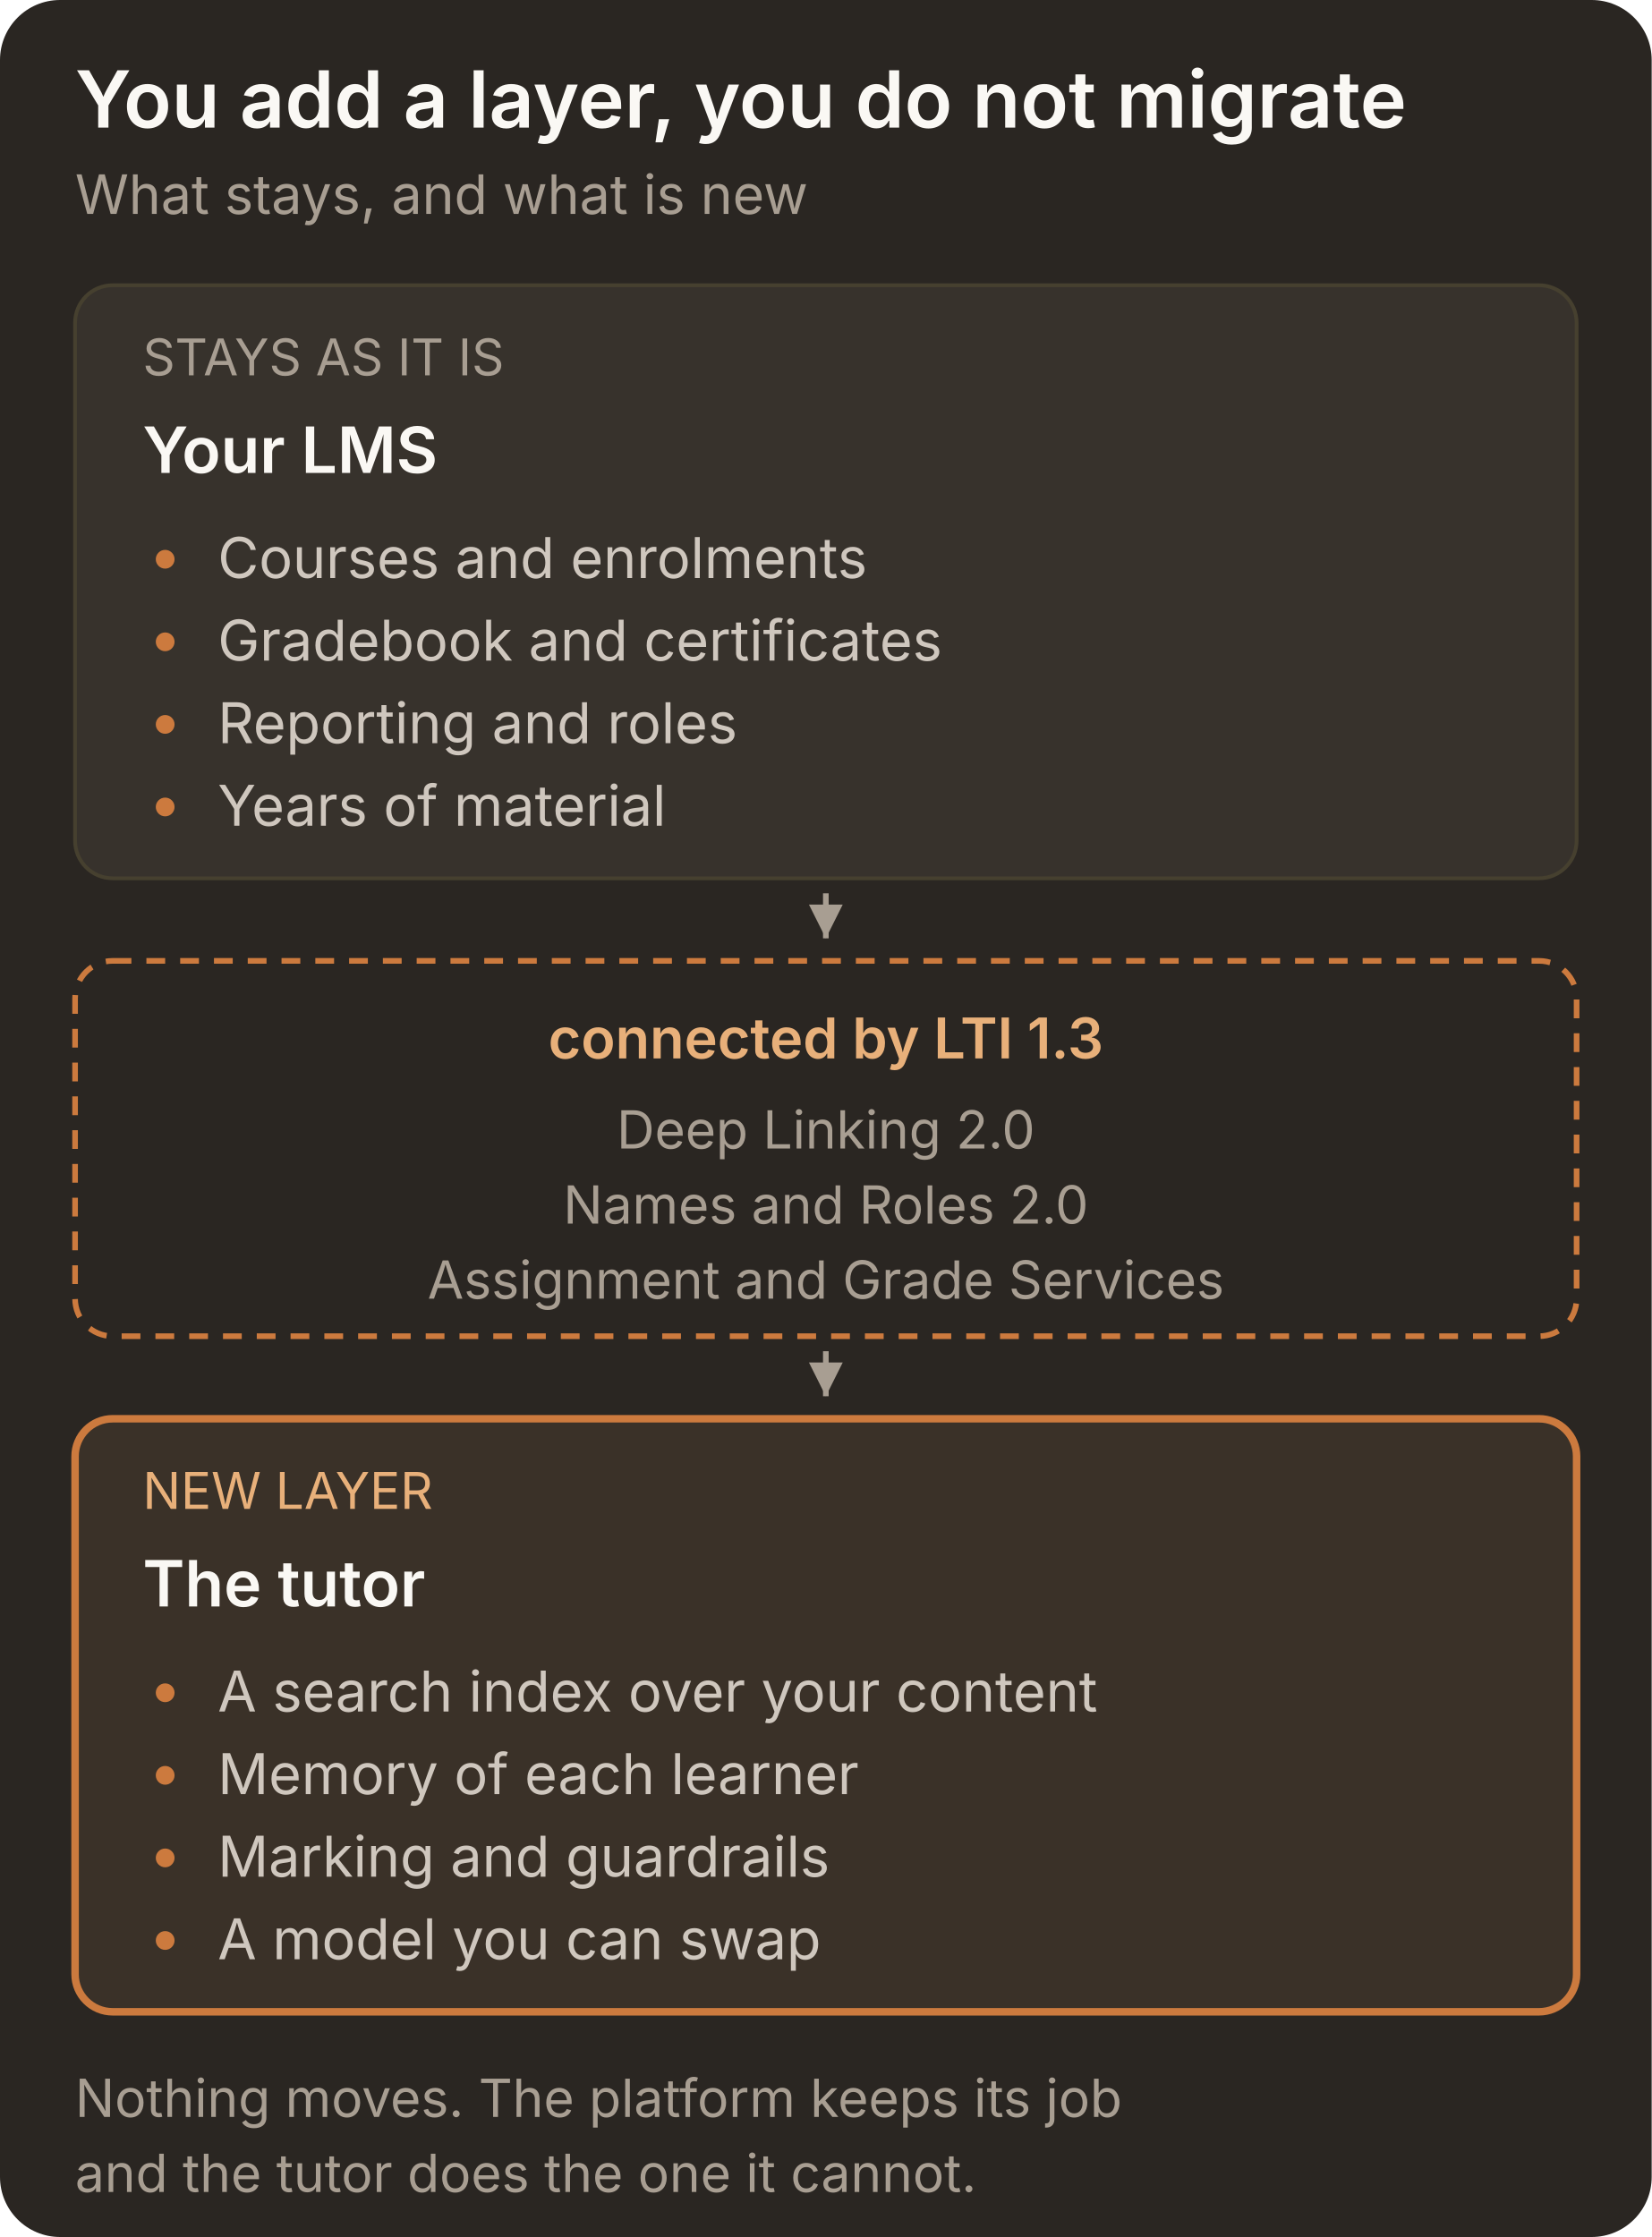
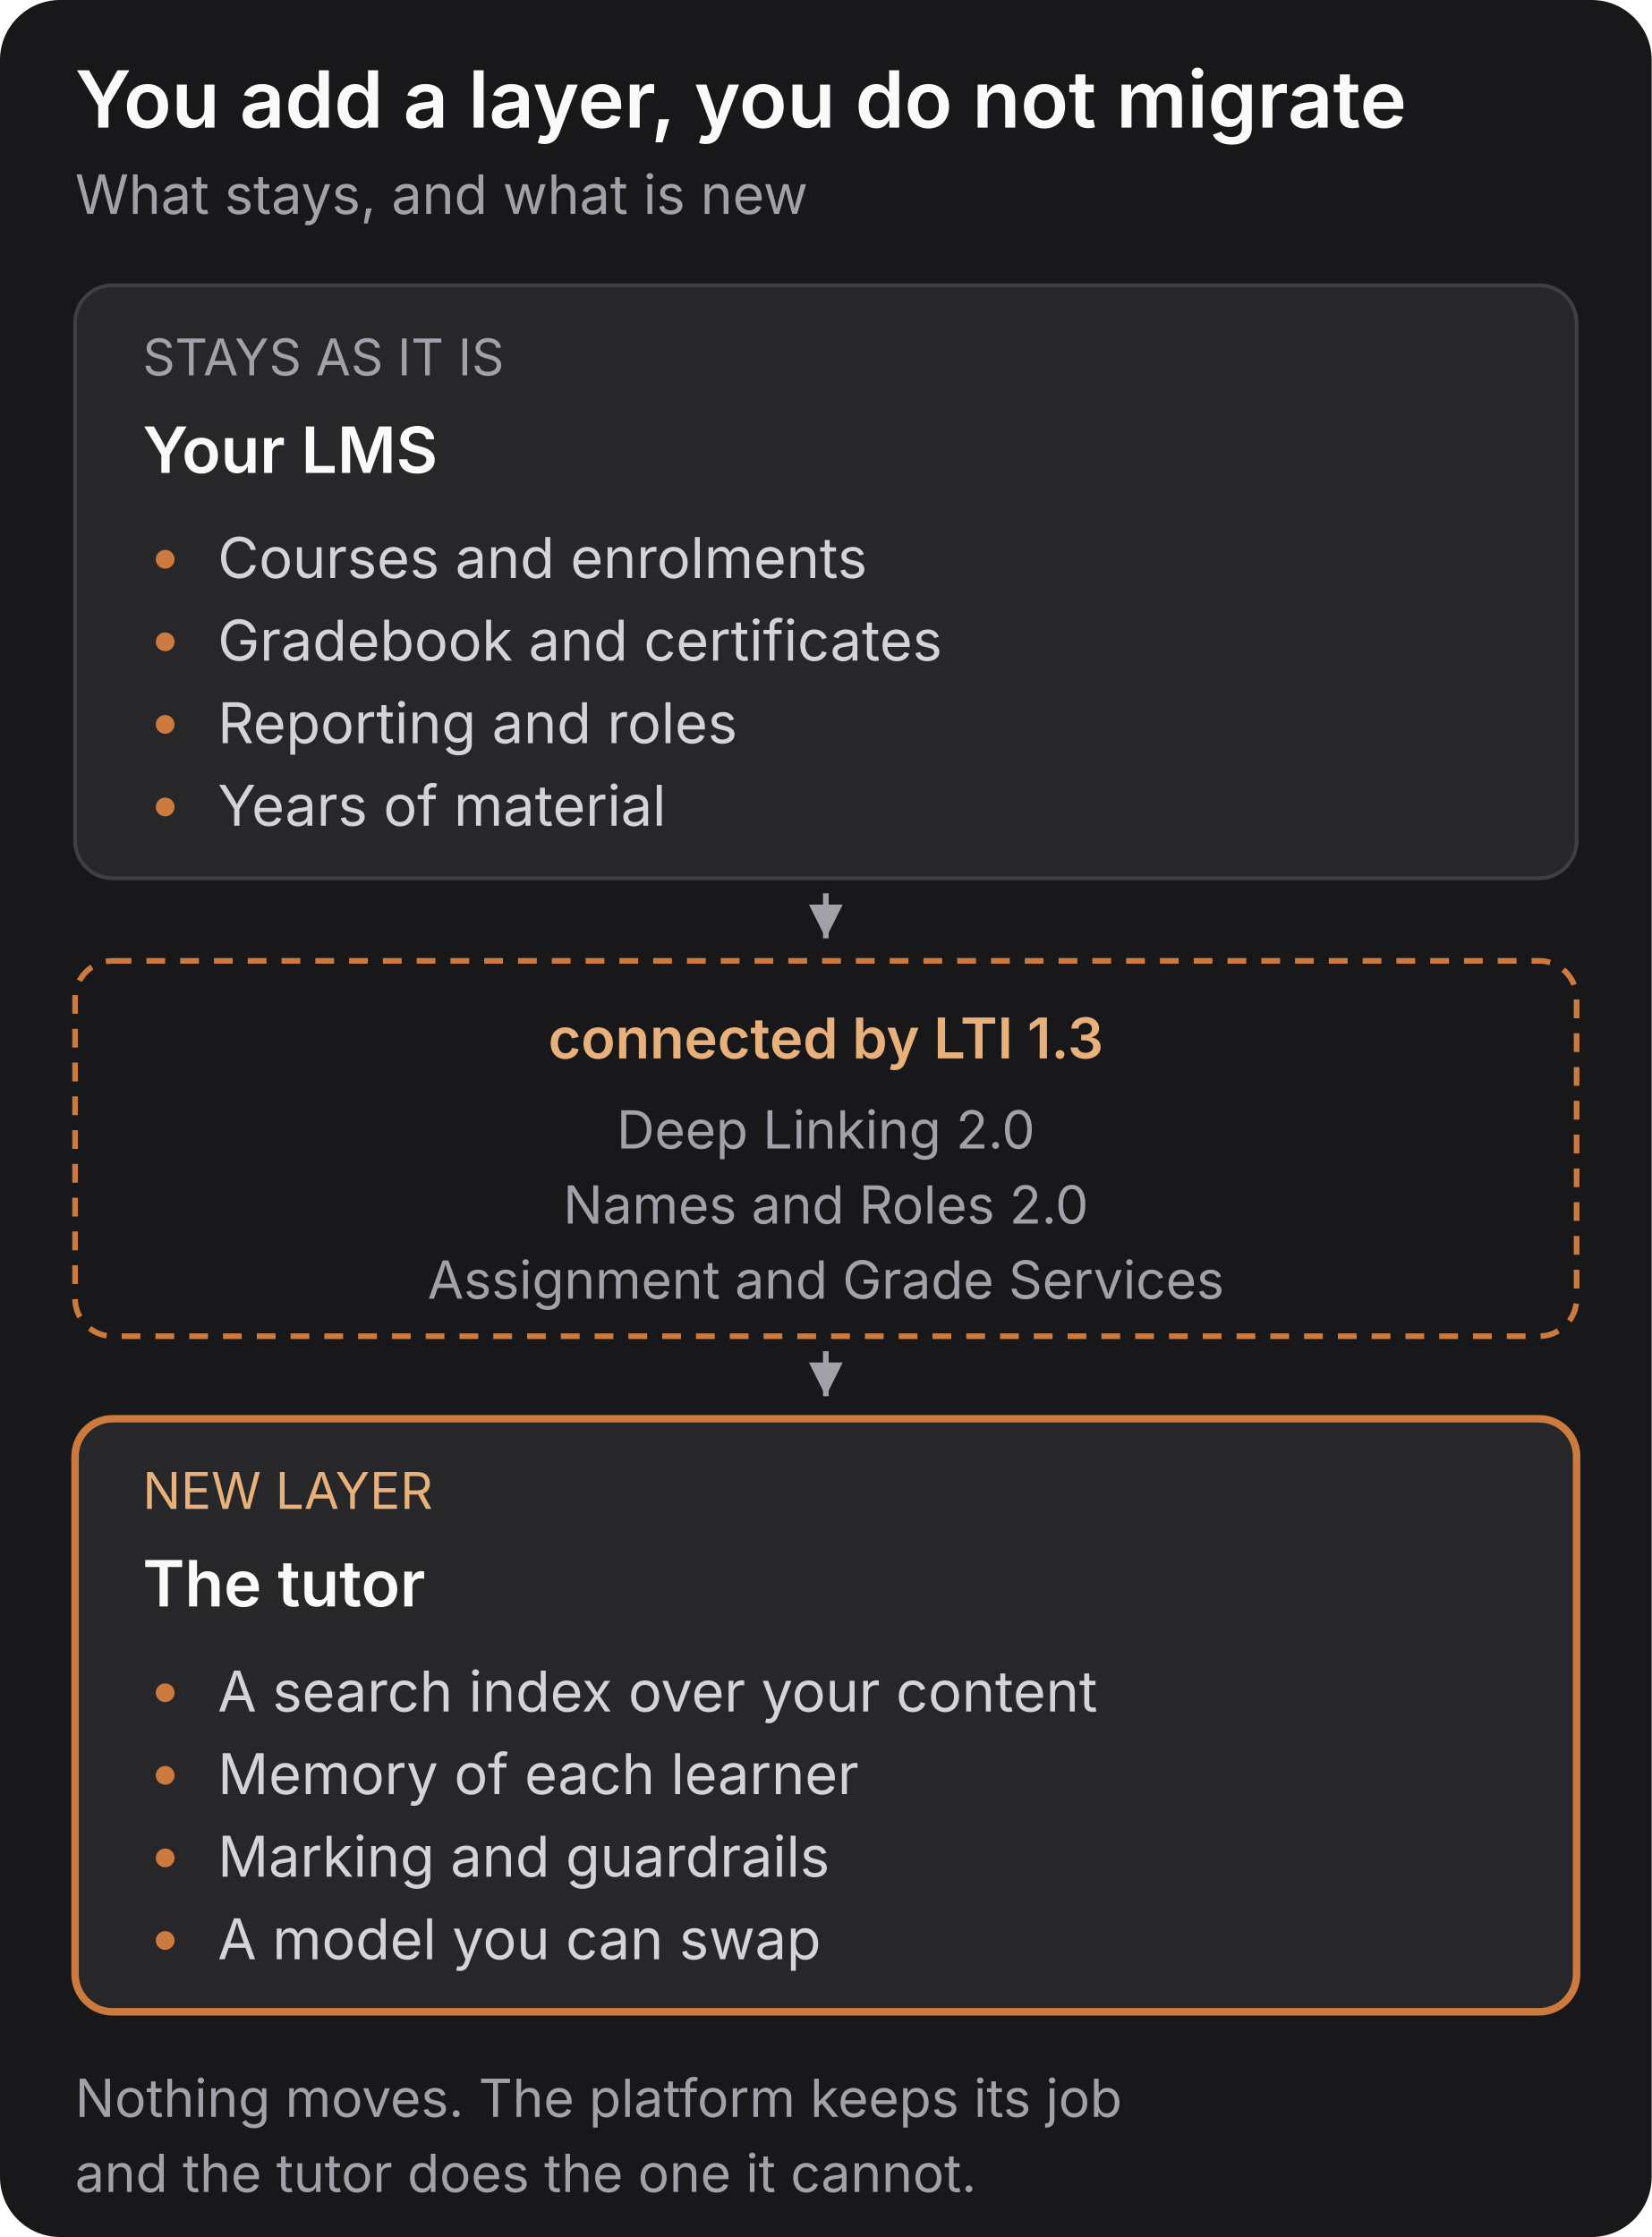
<svg xmlns="http://www.w3.org/2000/svg" width="440" height="596" viewBox="0 0 440 596" role="img" aria-label="Diagram: your LMS stays as it is, holding courses and enrolments, the gradebook and certificates, reporting and roles, and years of material. The tutor layer is added alongside it and connected by LTI 1.3 through Deep Linking, Names and Roles, and Assignment and Grade Services. The new layer adds a search index over your content, memory of each learner, marking and guardrails, and a model you can swap.">
  <defs>
    <marker id="ar" markerWidth="8" markerHeight="8" refX="6" refY="3" orient="auto">
-       <path d="M0,0 L6,3 L0,6 Z" fill="#a89e92" />
+       <path d="M0,0 L6,3 L0,6 Z" fill="#a1a1aa" />
    </marker>
  </defs>
-   <rect x="0" y="0" width="440" height="596" rx="16" fill="#2a2622" />
-   <text x="20" y="34" font-family="'Inter', system-ui, -apple-system, sans-serif" font-size="21" fill="#faf8f4" font-weight="600">You add a layer, you do not migrate</text>
-   <text x="20" y="57" font-family="'Inter', system-ui, -apple-system, sans-serif" font-size="14.5" fill="#a89e92">What stays, and what is new</text>
-   <rect x="20" y="76" width="400" height="158" rx="10" fill="#37322c" stroke="#46402f" stroke-width="1" />
-   <text x="38" y="100" font-family="'Inter', system-ui, -apple-system, sans-serif" font-size="13.5" fill="#a89e92">STAYS AS IT IS</text>
-   <text x="38" y="126" font-family="'Inter', system-ui, -apple-system, sans-serif" font-size="17" fill="#faf8f4" font-weight="600">Your LMS</text>
+   <rect x="0" y="0" width="440" height="596" rx="16" fill="#18181b" />
+   <text x="20" y="34" font-family="'Inter', system-ui, -apple-system, sans-serif" font-size="21" fill="#fafafa" font-weight="600">You add a layer, you do not migrate</text>
+   <text x="20" y="57" font-family="'Inter', system-ui, -apple-system, sans-serif" font-size="14.5" fill="#a1a1aa">What stays, and what is new</text>
+   <rect x="20" y="76" width="400" height="158" rx="10" fill="#27272a" stroke="#3f3f46" stroke-width="1" />
+   <text x="38" y="100" font-family="'Inter', system-ui, -apple-system, sans-serif" font-size="13.5" fill="#a1a1aa">STAYS AS IT IS</text>
+   <text x="38" y="126" font-family="'Inter', system-ui, -apple-system, sans-serif" font-size="17" fill="#fafafa" font-weight="600">Your LMS</text>
  <circle cx="44" cy="149" r="2.5" fill="#cc7a3e" />
-   <text x="58" y="154" font-family="'Inter', system-ui, -apple-system, sans-serif" font-size="15" fill="#cfc7be">Courses and enrolments</text>
+   <text x="58" y="154" font-family="'Inter', system-ui, -apple-system, sans-serif" font-size="15" fill="#d4d4d8">Courses and enrolments</text>
  <circle cx="44" cy="171" r="2.5" fill="#cc7a3e" />
-   <text x="58" y="176" font-family="'Inter', system-ui, -apple-system, sans-serif" font-size="15" fill="#cfc7be">Gradebook and certificates</text>
+   <text x="58" y="176" font-family="'Inter', system-ui, -apple-system, sans-serif" font-size="15" fill="#d4d4d8">Gradebook and certificates</text>
  <circle cx="44" cy="193" r="2.5" fill="#cc7a3e" />
-   <text x="58" y="198" font-family="'Inter', system-ui, -apple-system, sans-serif" font-size="15" fill="#cfc7be">Reporting and roles</text>
+   <text x="58" y="198" font-family="'Inter', system-ui, -apple-system, sans-serif" font-size="15" fill="#d4d4d8">Reporting and roles</text>
  <circle cx="44" cy="215" r="2.5" fill="#cc7a3e" />
-   <text x="58" y="220" font-family="'Inter', system-ui, -apple-system, sans-serif" font-size="15" fill="#cfc7be">Years of material</text>
-   <path d="M220,238 L220,250" stroke="#a89e92" stroke-width="1.5" marker-end="url(#ar)" />
-   <rect x="20" y="256" width="400" height="100" rx="10" fill="#2a2622" stroke="#cc7a3e" stroke-width="1.5" stroke-dasharray="5 4" />
+   <text x="58" y="220" font-family="'Inter', system-ui, -apple-system, sans-serif" font-size="15" fill="#d4d4d8">Years of material</text>
+   <path d="M220,238 L220,250" stroke="#a1a1aa" stroke-width="1.5" marker-end="url(#ar)" />
+   <rect x="20" y="256" width="400" height="100" rx="10" fill="#18181b" stroke="#cc7a3e" stroke-width="1.5" stroke-dasharray="5 4" />
  <text x="220" y="282" font-family="'Inter', system-ui, -apple-system, sans-serif" font-size="15" fill="#e8b07a" font-weight="600" text-anchor="middle">connected by LTI 1.3</text>
-   <text x="220" y="306" font-family="'Inter', system-ui, -apple-system, sans-serif" font-size="14" fill="#a89e92" text-anchor="middle">Deep Linking 2.0</text>
-   <text x="220" y="326" font-family="'Inter', system-ui, -apple-system, sans-serif" font-size="14" fill="#a89e92" text-anchor="middle">Names and Roles 2.0</text>
-   <text x="220" y="346" font-family="'Inter', system-ui, -apple-system, sans-serif" font-size="14" fill="#a89e92" text-anchor="middle">Assignment and Grade Services</text>
-   <path d="M220,360 L220,372" stroke="#a89e92" stroke-width="1.5" marker-end="url(#ar)" />
-   <rect x="20" y="378" width="400" height="158" rx="10" fill="#3a3128" stroke="#cc7a3e" stroke-width="2" />
+   <text x="220" y="306" font-family="'Inter', system-ui, -apple-system, sans-serif" font-size="14" fill="#a1a1aa" text-anchor="middle">Deep Linking 2.0</text>
+   <text x="220" y="326" font-family="'Inter', system-ui, -apple-system, sans-serif" font-size="14" fill="#a1a1aa" text-anchor="middle">Names and Roles 2.0</text>
+   <text x="220" y="346" font-family="'Inter', system-ui, -apple-system, sans-serif" font-size="14" fill="#a1a1aa" text-anchor="middle">Assignment and Grade Services</text>
+   <path d="M220,360 L220,372" stroke="#a1a1aa" stroke-width="1.5" marker-end="url(#ar)" />
+   <rect x="20" y="378" width="400" height="158" rx="10" fill="#27272a" stroke="#cc7a3e" stroke-width="2" />
  <text x="38" y="402" font-family="'Inter', system-ui, -apple-system, sans-serif" font-size="13.5" fill="#e8b07a">NEW LAYER</text>
-   <text x="38" y="428" font-family="'Inter', system-ui, -apple-system, sans-serif" font-size="17" fill="#faf8f4" font-weight="600">The tutor</text>
+   <text x="38" y="428" font-family="'Inter', system-ui, -apple-system, sans-serif" font-size="17" fill="#fafafa" font-weight="600">The tutor</text>
  <circle cx="44" cy="451" r="2.5" fill="#cc7a3e" />
-   <text x="58" y="456" font-family="'Inter', system-ui, -apple-system, sans-serif" font-size="15" fill="#cfc7be">A search index over your content</text>
+   <text x="58" y="456" font-family="'Inter', system-ui, -apple-system, sans-serif" font-size="15" fill="#d4d4d8">A search index over your content</text>
  <circle cx="44" cy="473" r="2.5" fill="#cc7a3e" />
-   <text x="58" y="478" font-family="'Inter', system-ui, -apple-system, sans-serif" font-size="15" fill="#cfc7be">Memory of each learner</text>
+   <text x="58" y="478" font-family="'Inter', system-ui, -apple-system, sans-serif" font-size="15" fill="#d4d4d8">Memory of each learner</text>
  <circle cx="44" cy="495" r="2.5" fill="#cc7a3e" />
-   <text x="58" y="500" font-family="'Inter', system-ui, -apple-system, sans-serif" font-size="15" fill="#cfc7be">Marking and guardrails</text>
+   <text x="58" y="500" font-family="'Inter', system-ui, -apple-system, sans-serif" font-size="15" fill="#d4d4d8">Marking and guardrails</text>
  <circle cx="44" cy="517" r="2.5" fill="#cc7a3e" />
-   <text x="58" y="522" font-family="'Inter', system-ui, -apple-system, sans-serif" font-size="15" fill="#cfc7be">A model you can swap</text>
-   <text x="20" y="564" font-family="'Inter', system-ui, -apple-system, sans-serif" font-size="14" fill="#a89e92">Nothing moves. The platform keeps its job</text>
-   <text x="20" y="584" font-family="'Inter', system-ui, -apple-system, sans-serif" font-size="14" fill="#a89e92">and the tutor does the one it cannot.</text>
+   <text x="58" y="522" font-family="'Inter', system-ui, -apple-system, sans-serif" font-size="15" fill="#d4d4d8">A model you can swap</text>
+   <text x="20" y="564" font-family="'Inter', system-ui, -apple-system, sans-serif" font-size="14" fill="#a1a1aa">Nothing moves. The platform keeps its job</text>
+   <text x="20" y="584" font-family="'Inter', system-ui, -apple-system, sans-serif" font-size="14" fill="#a1a1aa">and the tutor does the one it cannot.</text>
</svg>
